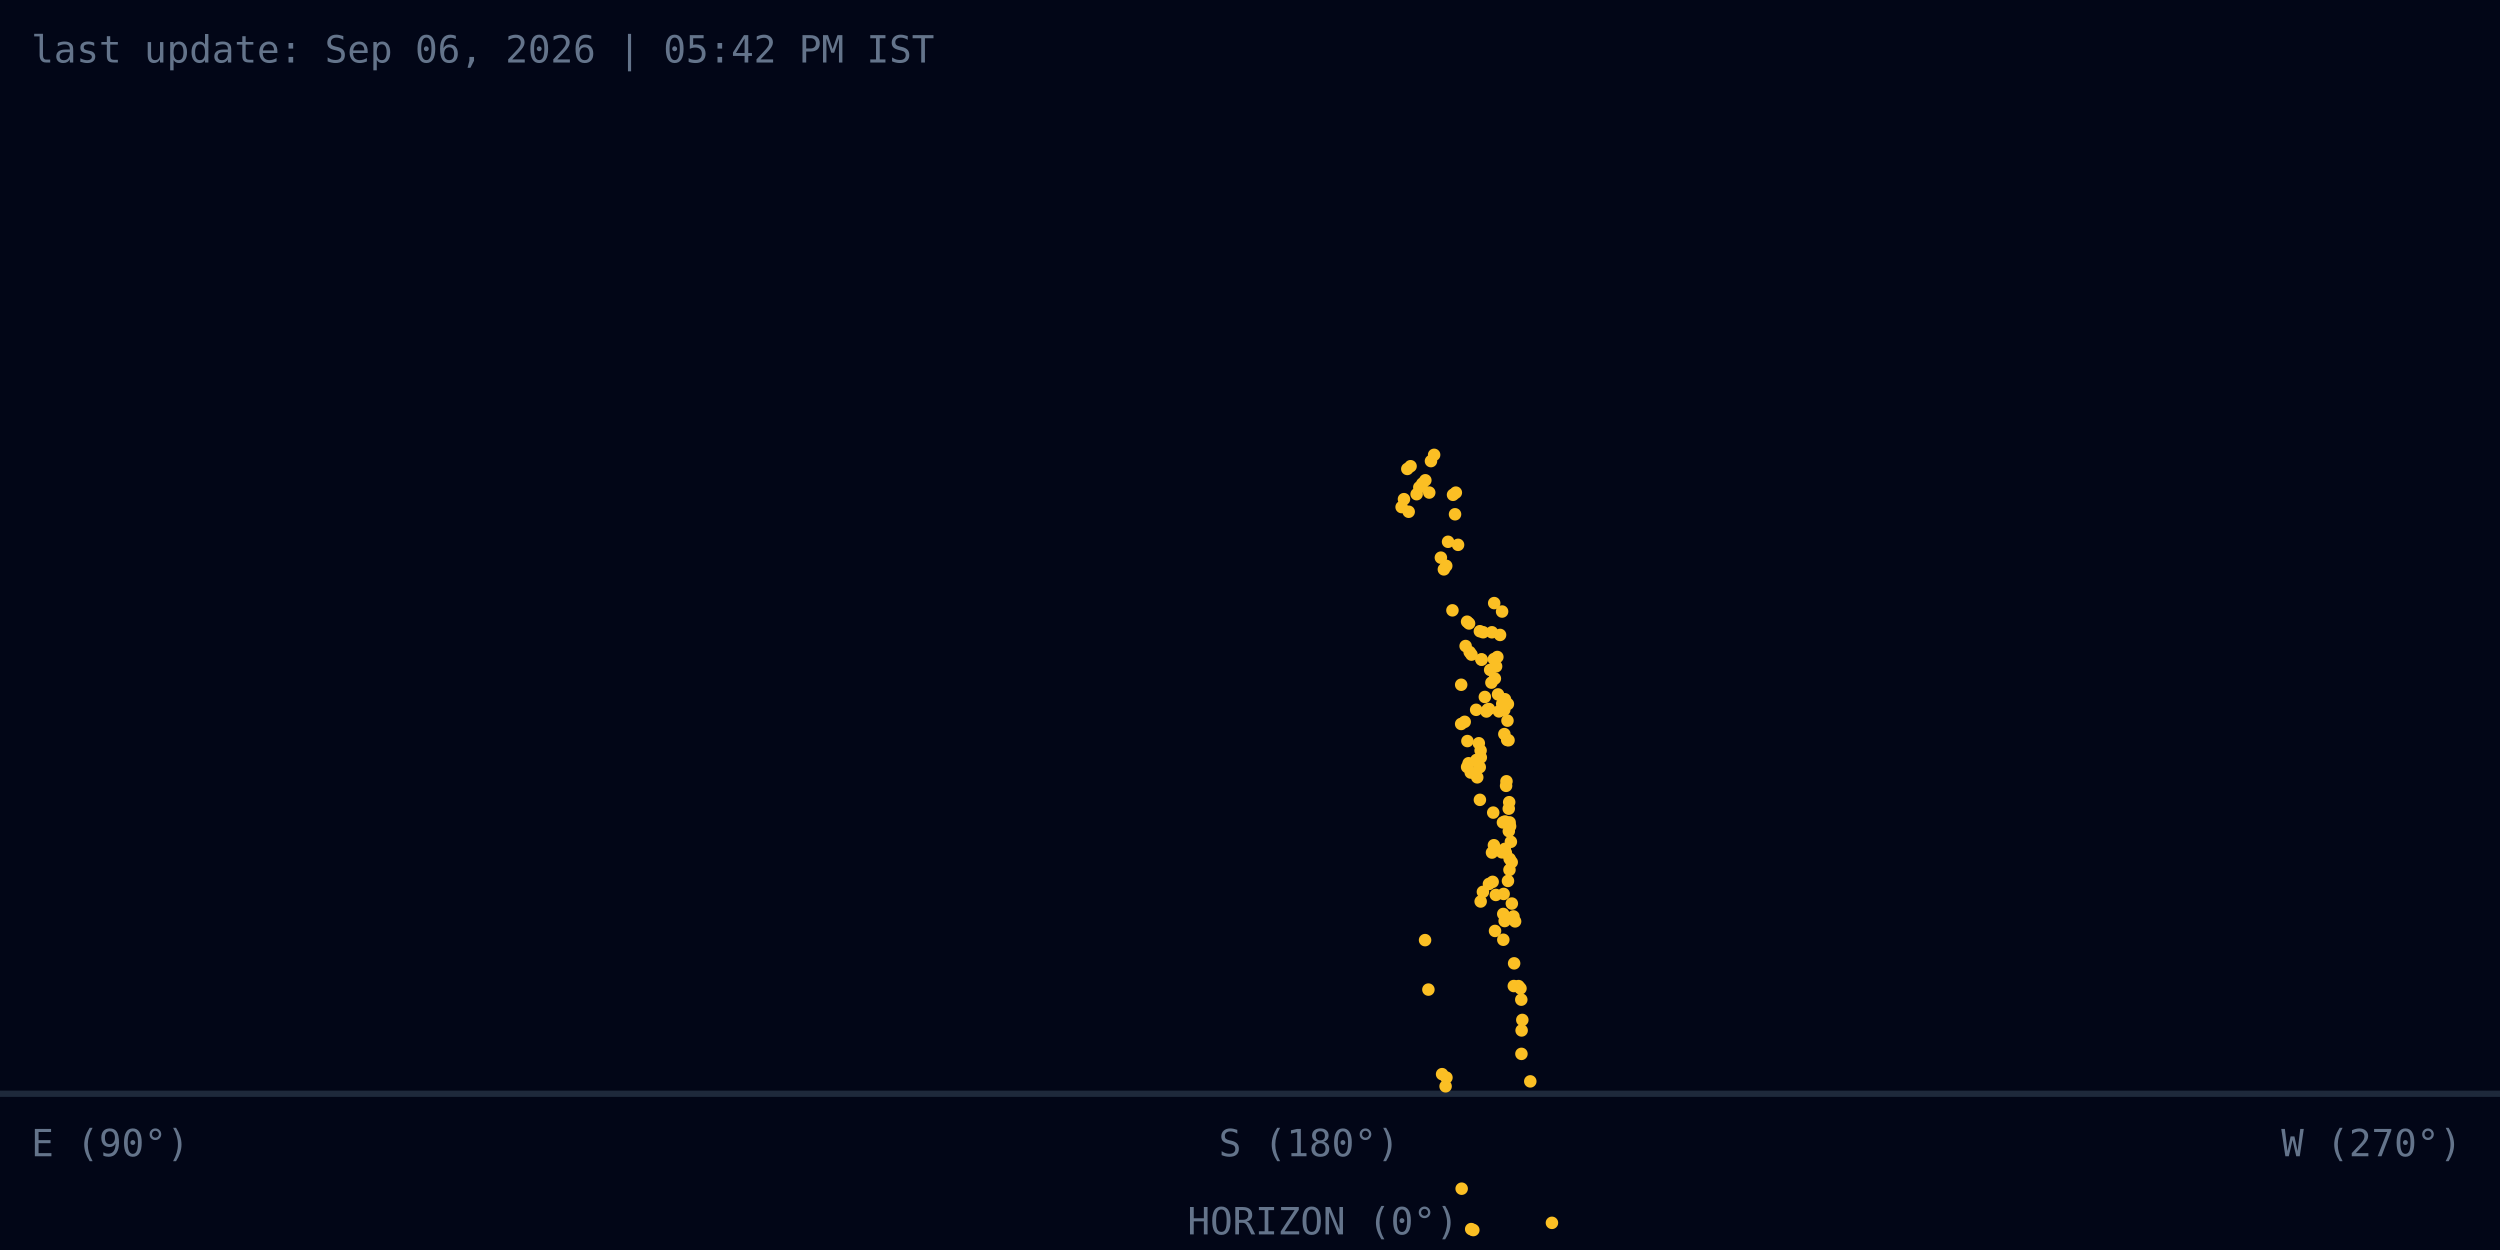
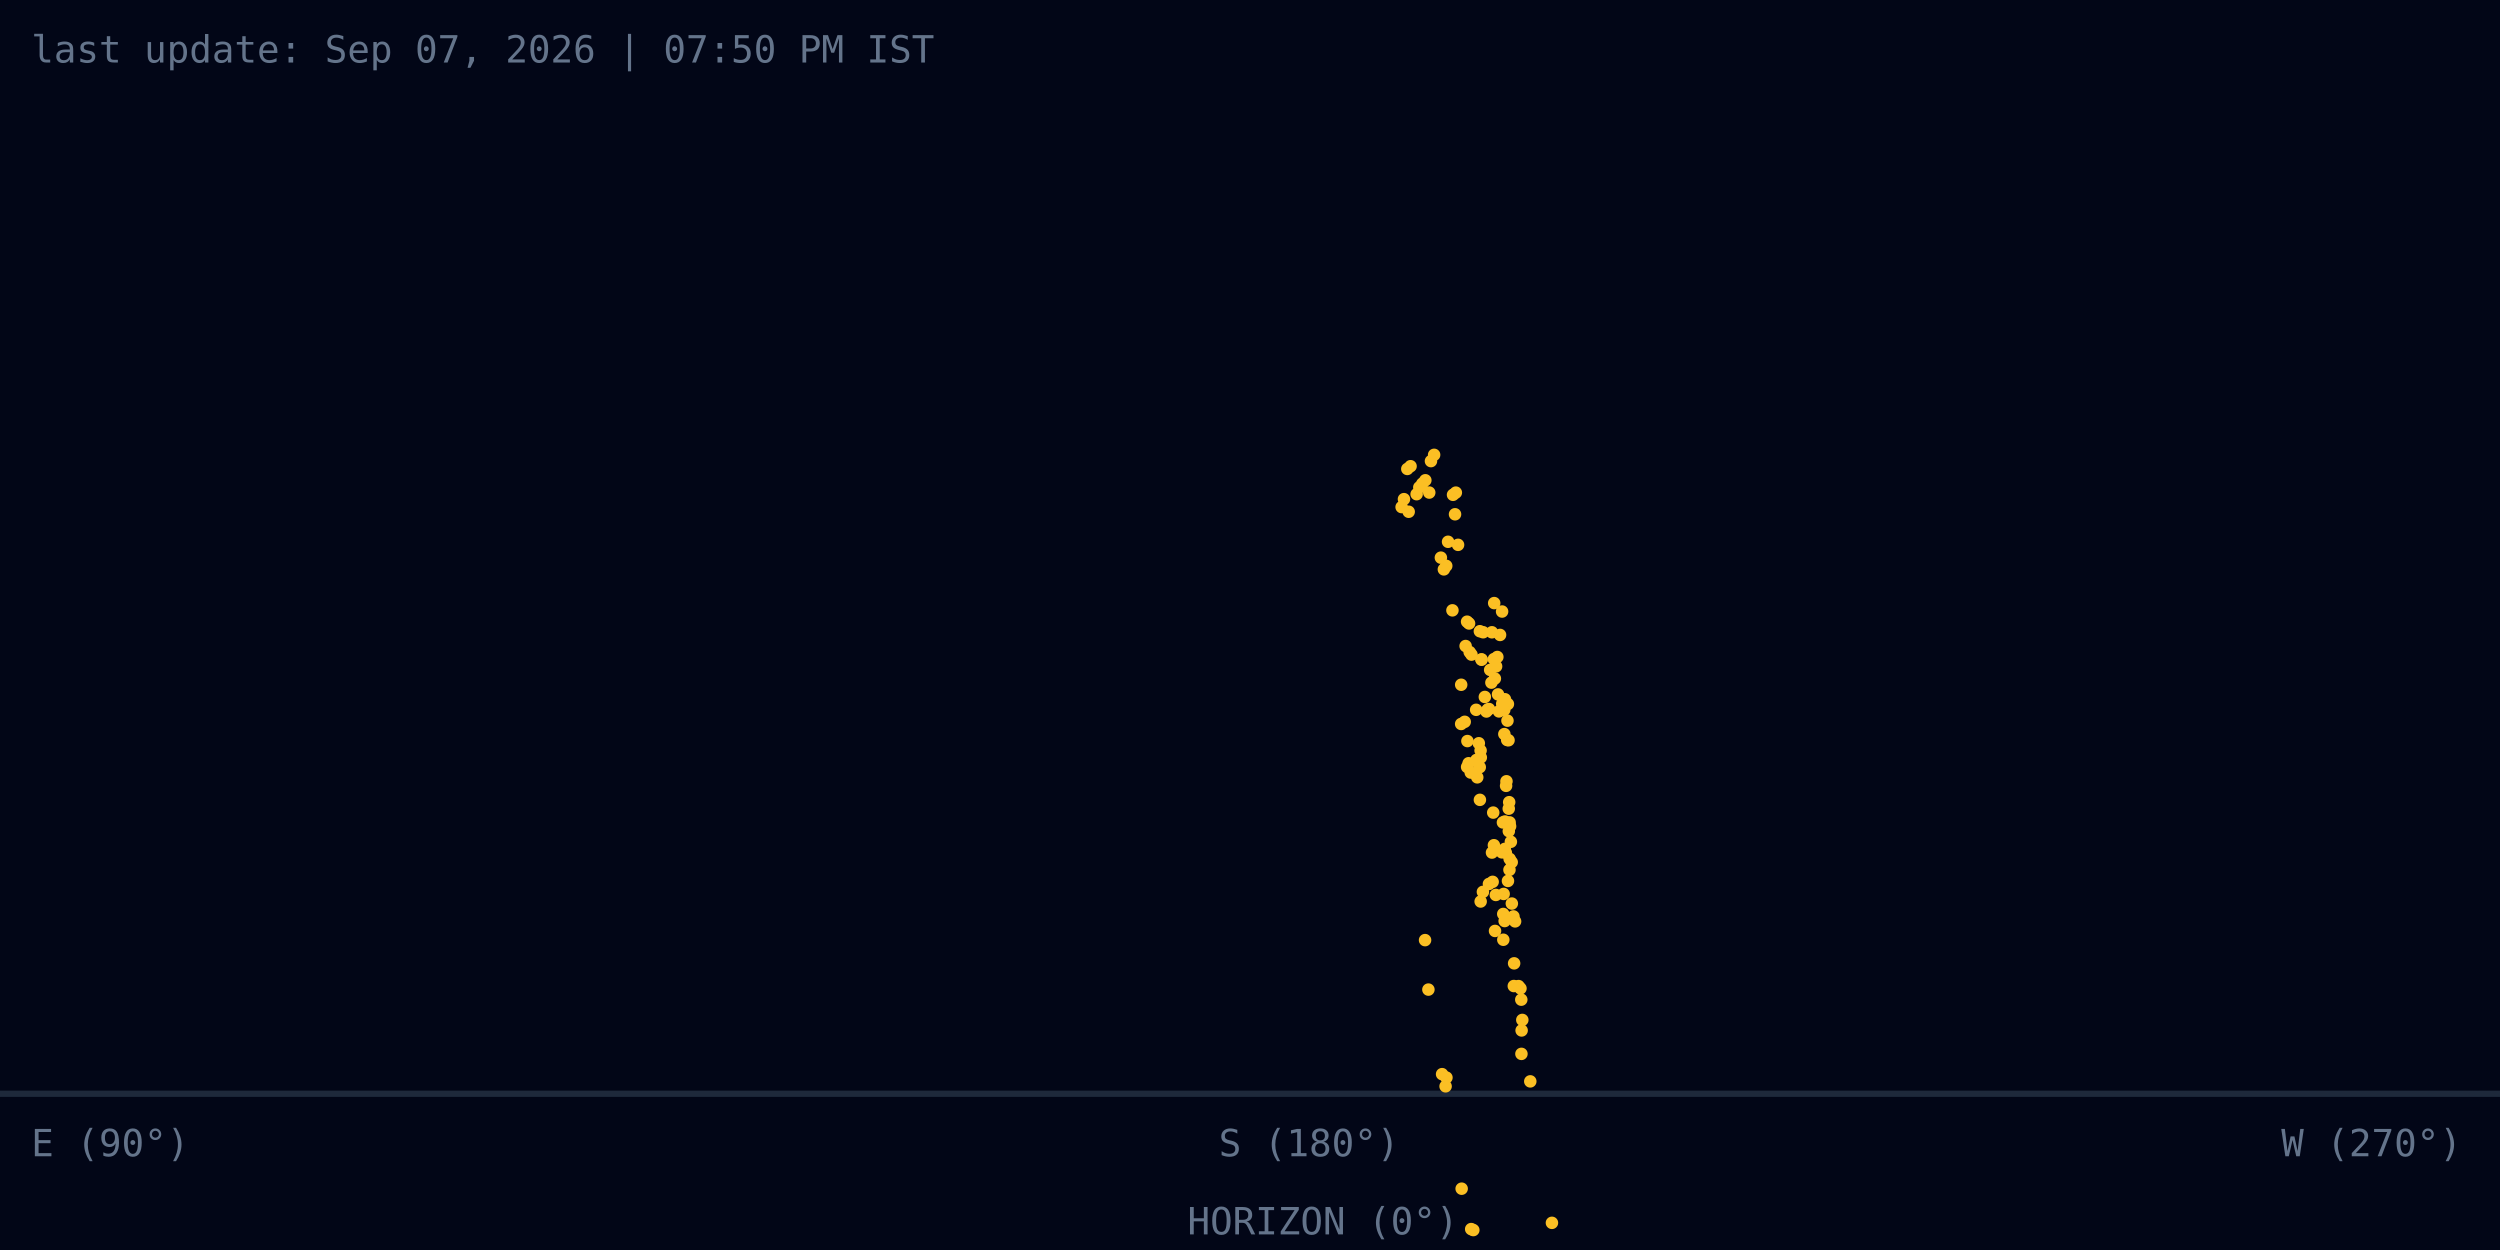
<svg xmlns="http://www.w3.org/2000/svg" width="800" height="400" viewBox="0 0 800 400">
  <rect width="800" height="400" fill="#020617" />
-   <text id="last-update" x="10" y="20" fill="#64748b" font-family="monospace">last update: Sep 06, 2026 | 05:42 PM IST</text>
+   <text id="last-update" x="10" y="20" fill="#64748b" font-family="monospace">last update: Sep 07, 2026 | 07:50 PM IST</text>
  <line x1="0" y1="350" x2="800" y2="350" stroke="#1e293b" stroke-width="2" />
  <text x="380" y="395" fill="#64748b" font-size="12" font-family="monospace">HORIZON (0°)</text>
  <text x="730" y="370" fill="#64748b" font-size="12" font-family="monospace">W (270°)</text>
  <text x="390" y="370" fill="#64748b" font-size="12" font-family="monospace">S (180°)</text>
  <text x="10" y="370" fill="#64748b" font-size="12" font-family="monospace">E (90°)</text>
  <g id="analemma-points">
    <circle cx=" 465.61" cy=" 164.57" r="2" fill="#fbbf24">
 </circle>
    <circle cx=" 467.57" cy=" 231.67" r="2" fill="#fbbf24">
 </circle>
    <circle cx=" 467.58" cy=" 219.12" r="2" fill="#fbbf24">
 </circle>
    <circle cx=" 468.71" cy=" 230.98" r="2" fill="#fbbf24">
 </circle>
    <circle cx=" 469.57" cy=" 237.14" r="2" fill="#fbbf24">
 </circle>
    <circle cx=" 469.00" cy=" 206.73" r="2" fill="#fbbf24">
 </circle>
    <circle cx=" 469.47" cy=" 198.94" r="2" fill="#fbbf24">
 </circle>
    <circle cx=" 470.10" cy=" 199.51" r="2" fill="#fbbf24">
 </circle>
    <circle cx=" 474.53" cy=" 285.41" r="2" fill="#fbbf24">
 </circle>
    <circle cx=" 472.47" cy=" 243.18" r="2" fill="#fbbf24">
 </circle>
    <circle cx=" 473.57" cy=" 255.95" r="2" fill="#fbbf24">
 </circle>
    <circle cx=" 473.22" cy=" 237.84" r="2" fill="#fbbf24">
 </circle>
    <circle cx=" 473.79" cy=" 240.17" r="2" fill="#fbbf24">
 </circle>
    <circle cx=" 473.56" cy=" 201.99" r="2" fill="#fbbf24">
 </circle>
    <circle cx=" 474.09" cy=" 210.99" r="2" fill="#fbbf24">
 </circle>
    <circle cx=" 478.41" cy=" 297.90" r="2" fill="#fbbf24">
 </circle>
    <circle cx=" 477.65" cy=" 282.19" r="2" fill="#fbbf24">
 </circle>
    <circle cx=" 477.44" cy=" 272.82" r="2" fill="#fbbf24">
 </circle>
    <circle cx=" 478.67" cy=" 286.38" r="2" fill="#fbbf24">
 </circle>
    <circle cx=" 478.05" cy=" 270.47" r="2" fill="#fbbf24">
 </circle>
    <circle cx=" 476.85" cy=" 214.37" r="2" fill="#fbbf24">
 </circle>
    <circle cx=" 477.25" cy=" 218.44" r="2" fill="#fbbf24">
 </circle>
    <circle cx=" 481.06" cy=" 300.72" r="2" fill="#fbbf24">
 </circle>
    <circle cx=" 481.04" cy=" 292.47" r="2" fill="#fbbf24">
 </circle>
    <circle cx=" 481.49" cy=" 294.73" r="2" fill="#fbbf24">
 </circle>
    <circle cx=" 481.17" cy=" 286.06" r="2" fill="#fbbf24">
 </circle>
    <circle cx=" 479.37" cy=" 222.21" r="2" fill="#fbbf24">
 </circle>
    <circle cx=" 479.67" cy=" 227.65" r="2" fill="#fbbf24">
 </circle>
    <circle cx=" 498.29" cy=" 411.31" r="2" fill="#fbbf24">
 </circle>
    <circle cx=" 498.34" cy=" 411.53" r="2" fill="#fbbf24">
 </circle>
    <circle cx=" 484.42" cy=" 315.53" r="2" fill="#fbbf24">
 </circle>
    <circle cx=" 486.86" cy=" 337.24" r="2" fill="#fbbf24">
 </circle>
    <circle cx=" 481.87" cy=" 272.88" r="2" fill="#fbbf24">
 </circle>
    <circle cx=" 482.55" cy=" 281.90" r="2" fill="#fbbf24">
 </circle>
    <circle cx=" 481.19" cy=" 226.61" r="2" fill="#fbbf24">
 </circle>
    <circle cx=" 481.39" cy=" 234.91" r="2" fill="#fbbf24">
 </circle>
    <circle cx=" 486.92" cy=" 329.74" r="2" fill="#fbbf24">
 </circle>
    <circle cx=" 483.03" cy=" 278.36" r="2" fill="#fbbf24">
 </circle>
    <circle cx=" 483.79" cy=" 289.14" r="2" fill="#fbbf24">
 </circle>
    <circle cx=" 485.93" cy=" 315.55" r="2" fill="#fbbf24">
 </circle>
    <circle cx=" 484.30" cy=" 293.26" r="2" fill="#fbbf24">
 </circle>
    <circle cx=" 482.30" cy=" 236.80" r="2" fill="#fbbf24">
 </circle>
    <circle cx=" 482.80" cy=" 258.78" r="2" fill="#fbbf24">
 </circle>
    <circle cx=" 501.22" cy=" 413.90" r="2" fill="#fbbf24">
 </circle>
    <circle cx=" 489.69" cy=" 346.04" r="2" fill="#fbbf24">
 </circle>
    <circle cx=" 486.81" cy=" 319.89" r="2" fill="#fbbf24">
 </circle>
    <circle cx=" 484.83" cy=" 294.84" r="2" fill="#fbbf24">
 </circle>
    <circle cx=" 486.55" cy=" 316.29" r="2" fill="#fbbf24">
 </circle>
    <circle cx=" 482.73" cy=" 236.88" r="2" fill="#fbbf24">
 </circle>
    <circle cx=" 483.48" cy=" 269.37" r="2" fill="#fbbf24">
 </circle>
    <circle cx=" 496.62" cy=" 391.31" r="2" fill="#fbbf24">
 </circle>
    <circle cx=" 483.75" cy=" 275.90" r="2" fill="#fbbf24">
 </circle>
    <circle cx=" 483.23" cy=" 264.40" r="2" fill="#fbbf24">
 </circle>
    <circle cx=" 482.94" cy=" 256.70" r="2" fill="#fbbf24">
 </circle>
    <circle cx=" 483.08" cy=" 263.17" r="2" fill="#fbbf24">
 </circle>
    <circle cx=" 482.53" cy=" 225.29" r="2" fill="#fbbf24">
 </circle>
    <circle cx=" 482.39" cy=" 230.61" r="2" fill="#fbbf24">
 </circle>
    <circle cx=" 487.14" cy=" 326.38" r="2" fill="#fbbf24">
 </circle>
    <circle cx=" 482.82" cy=" 265.96" r="2" fill="#fbbf24">
 </circle>
    <circle cx=" 483.09" cy=" 274.84" r="2" fill="#fbbf24">
 </circle>
    <circle cx=" 482.07" cy=" 250.01" r="2" fill="#fbbf24">
 </circle>
    <circle cx=" 481.95" cy=" 251.47" r="2" fill="#fbbf24">
 </circle>
    <circle cx=" 481.58" cy=" 223.76" r="2" fill="#fbbf24">
 </circle>
    <circle cx=" 481.36" cy=" 227.15" r="2" fill="#fbbf24">
 </circle>
    <circle cx=" 484.52" cy=" 308.27" r="2" fill="#fbbf24">
 </circle>
    <circle cx=" 481.59" cy=" 262.88" r="2" fill="#fbbf24">
 </circle>
    <circle cx=" 480.71" cy=" 225.23" r="2" fill="#fbbf24">
 </circle>
    <circle cx=" 481.54" cy=" 271.65" r="2" fill="#fbbf24">
 </circle>
    <circle cx=" 480.94" cy=" 263.18" r="2" fill="#fbbf24">
 </circle>
    <circle cx=" 480.67" cy=" 195.69" r="2" fill="#fbbf24">
 </circle>
    <circle cx=" 480.02" cy=" 203.18" r="2" fill="#fbbf24">
 </circle>
    <circle cx=" 480.62" cy=" 272.75" r="2" fill="#fbbf24">
 </circle>
    <circle cx=" 479.15" cy=" 210.24" r="2" fill="#fbbf24">
 </circle>
    <circle cx=" 478.75" cy=" 213.23" r="2" fill="#fbbf24">
 </circle>
    <circle cx=" 478.36" cy=" 217.14" r="2" fill="#fbbf24">
 </circle>
    <circle cx=" 478.05" cy=" 210.91" r="2" fill="#fbbf24">
 </circle>
    <circle cx=" 478.14" cy=" 192.99" r="2" fill="#fbbf24">
 </circle>
    <circle cx=" 477.41" cy=" 202.33" r="2" fill="#fbbf24">
 </circle>
    <circle cx=" 477.83" cy=" 260.03" r="2" fill="#fbbf24">
 </circle>
    <circle cx=" 476.48" cy=" 226.89" r="2" fill="#fbbf24">
 </circle>
    <circle cx=" 476.07" cy=" 227.06" r="2" fill="#fbbf24">
 </circle>
    <circle cx=" 475.66" cy=" 227.68" r="2" fill="#fbbf24">
 </circle>
    <circle cx=" 475.15" cy=" 223.03" r="2" fill="#fbbf24">
 </circle>
    <circle cx=" 474.61" cy=" 202.32" r="2" fill="#fbbf24">
 </circle>
    <circle cx=" 474.09" cy=" 211.11" r="2" fill="#fbbf24">
 </circle>
    <circle cx=" 476.46" cy=" 282.87" r="2" fill="#fbbf24">
 </circle>
    <circle cx=" 473.86" cy=" 242.39" r="2" fill="#fbbf24">
 </circle>
    <circle cx=" 473.52" cy=" 245.50" r="2" fill="#fbbf24">
 </circle>
    <circle cx=" 472.37" cy=" 227.14" r="2" fill="#fbbf24">
 </circle>
    <circle cx=" 472.72" cy=" 248.75" r="2" fill="#fbbf24">
 </circle>
    <circle cx=" 470.88" cy=" 209.48" r="2" fill="#fbbf24">
 </circle>
    <circle cx=" 470.29" cy=" 208.66" r="2" fill="#fbbf24">
 </circle>
    <circle cx=" 473.81" cy=" 288.48" r="2" fill="#fbbf24">
 </circle>
    <circle cx=" 470.64" cy=" 247.22" r="2" fill="#fbbf24">
 </circle>
    <circle cx=" 469.96" cy=" 244.24" r="2" fill="#fbbf24">
 </circle>
    <circle cx=" 469.48" cy=" 245.43" r="2" fill="#fbbf24">
 </circle>
    <circle cx=" 466.58" cy=" 174.35" r="2" fill="#fbbf24">
 </circle>
    <circle cx=" 465.87" cy=" 157.64" r="2" fill="#fbbf24">
 </circle>
    <circle cx=" 464.97" cy=" 158.34" r="2" fill="#fbbf24">
 </circle>
    <circle cx=" 464.78" cy=" 195.31" r="2" fill="#fbbf24">
 </circle>
    <circle cx=" 463.38" cy=" 173.37" r="2" fill="#fbbf24">
 </circle>
    <circle cx=" 462.80" cy=" 181.08" r="2" fill="#fbbf24">
 </circle>
    <circle cx=" 462.04" cy=" 182.20" r="2" fill="#fbbf24">
 </circle>
    <circle cx=" 461.08" cy=" 178.45" r="2" fill="#fbbf24">
 </circle>
    <circle cx=" 458.92" cy=" 145.55" r="2" fill="#fbbf24">
 </circle>
    <circle cx=" 457.91" cy=" 147.55" r="2" fill="#fbbf24">
 </circle>
    <circle cx=" 457.36" cy=" 157.62" r="2" fill="#fbbf24">
 </circle>
    <circle cx=" 456.11" cy=" 153.69" r="2" fill="#fbbf24">
 </circle>
    <circle cx=" 455.13" cy=" 154.77" r="2" fill="#fbbf24">
 </circle>
    <circle cx=" 454.18" cy=" 155.94" r="2" fill="#fbbf24">
 </circle>
    <circle cx=" 453.32" cy=" 158.14" r="2" fill="#fbbf24">
 </circle>
    <circle cx=" 451.38" cy=" 149.19" r="2" fill="#fbbf24">
 </circle>
    <circle cx=" 450.34" cy=" 150.06" r="2" fill="#fbbf24">
 </circle>
    <circle cx=" 450.78" cy=" 163.76" r="2" fill="#fbbf24">
 </circle>
    <circle cx=" 449.27" cy=" 159.73" r="2" fill="#fbbf24">
 </circle>
    <circle cx=" 448.52" cy=" 162.26" r="2" fill="#fbbf24">
 </circle>
    <circle cx=" 20.26" cy=" 571.97" r="2" fill="#fbbf24">
 </circle>
    <circle cx=" 74.33" cy=" 546.37" r="2" fill="#fbbf24">
 </circle>
    <circle cx=" 471.46" cy=" 393.62" r="2" fill="#fbbf24">
 </circle>
    <circle cx=" 470.78" cy=" 393.31" r="2" fill="#fbbf24">
 </circle>
    <circle cx=" 495.37" cy=" 503.27" r="2" fill="#fbbf24">
 </circle>
    <circle cx=" 467.73" cy=" 380.38" r="2" fill="#fbbf24">
 </circle>
    <circle cx=" 462.86" cy=" 344.83" r="2" fill="#fbbf24">
 </circle>
    <circle cx=" 462.59" cy=" 347.62" r="2" fill="#fbbf24">
 </circle>
    <circle cx=" 461.47" cy=" 343.73" r="2" fill="#fbbf24">
 </circle>
    <circle cx=" 456.02" cy=" 300.84" r="2" fill="#fbbf24">
 </circle>
    <circle cx=" 457.09" cy=" 316.67" r="2" fill="#fbbf24">
 </circle>
+     <circle cx=" 469.47" cy=" 420.03" r="2" fill="#fbbf24">
+  </circle>
  </g>
</svg>
